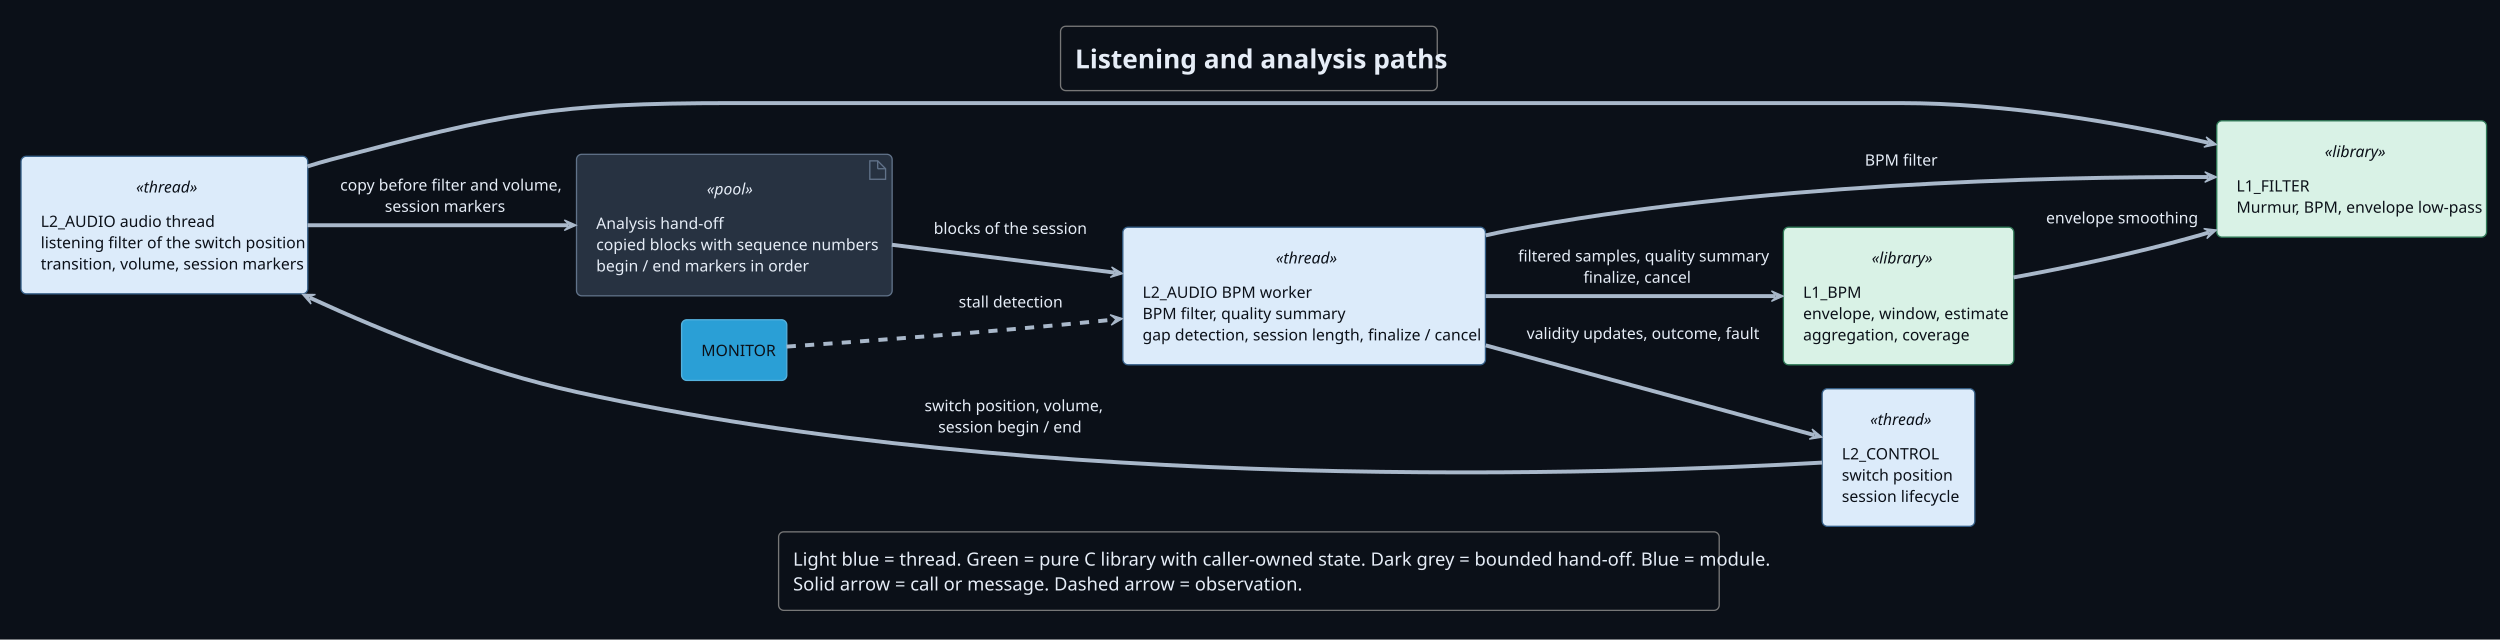
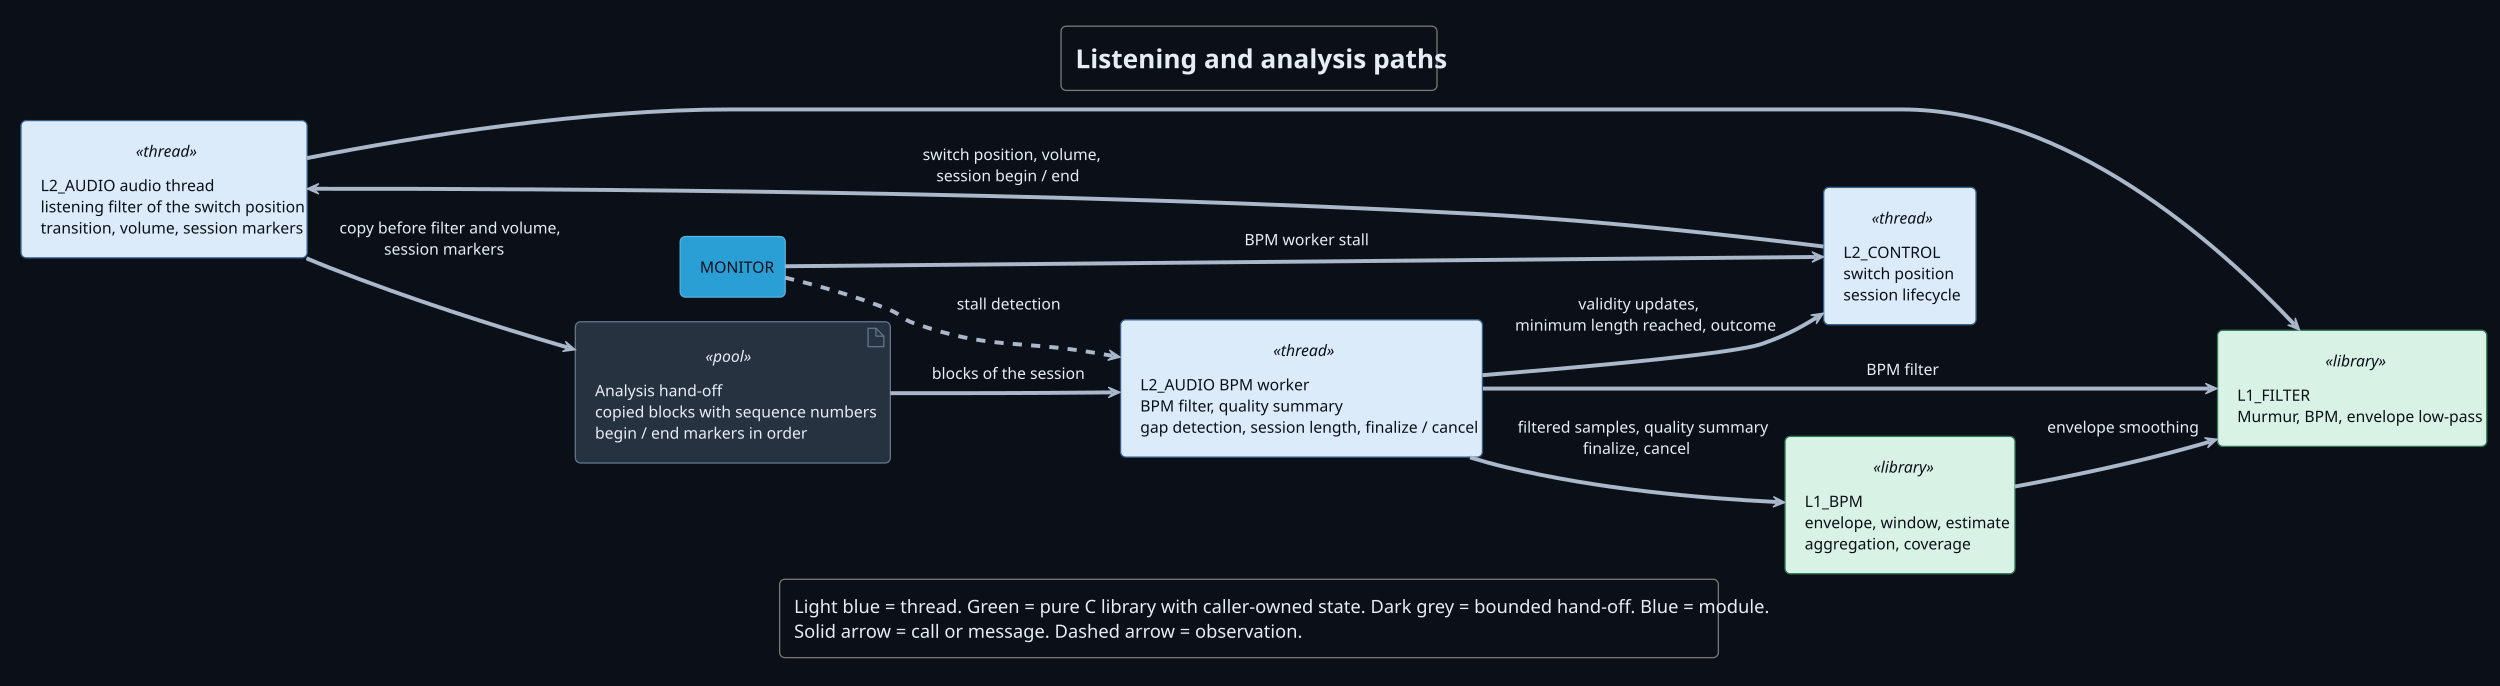
- <svg xmlns="http://www.w3.org/2000/svg" contentStyleType="text/css" data-diagram-type="DESCRIPTION" height="507.292px" preserveAspectRatio="none" style="width:1983px;height:507px;background:#0B1018;" version="1.1" viewBox="0 0 1983 507" width="1983.333px" zoomAndPan="magnify">
+ <svg xmlns="http://www.w3.org/2000/svg" contentStyleType="text/css" data-diagram-type="DESCRIPTION" height="545.833px" preserveAspectRatio="none" style="width:1987px;height:545px;background:#0B1018;" version="1.1" viewBox="0 0 1987 545" width="1987.5px" zoomAndPan="magnify">
  <defs />
  <g>
-     <rect fill="#0B1018" height="507.292" style="stroke:none;stroke-width:1.042;" width="1983.333" x="0" y="0" />
+     <rect fill="#0B1018" height="545.833" style="stroke:none;stroke-width:1.042;" width="1987.5" x="0" y="0" />
    <g class="title" data-source-line="23">
-       <rect fill="none" height="51.033" rx="4.167" ry="4.167" style="stroke:#777777;stroke-width:1.042;" width="298.816" x="841.217" y="20.833" />
-       <text fill="#E6EDF7" font-family="sans-serif" font-size="20.833" font-weight="bold" lengthAdjust="spacing" textLength="275.899" x="852.675" y="54.224">Listening and analysis paths</text>
+       <rect fill="none" height="51.033" rx="4.167" ry="4.167" style="stroke:#777777;stroke-width:1.042;" width="298.816" x="843.3" y="20.833" />
+       <text fill="#E6EDF7" font-family="sans-serif" font-size="20.833" font-weight="bold" lengthAdjust="spacing" textLength="275.899" x="854.759" y="54.224">Listening and analysis paths</text>
    </g>
    <g class="entity" data-qualified-name="audio" data-source-line="25" id="ent0002">
-       <rect fill="#DCEBFA" height="109.147" rx="4.167" ry="4.167" style="stroke:#345E87;stroke-width:1.042;" width="227.466" x="16.667" y="123.95" />
-       <text fill="#0B1018" font-family="sans-serif" font-size="12.5" font-style="italic" lengthAdjust="spacing" textLength="44.922" x="107.939" y="152.734">«thread»</text>
-       <text fill="#0B1018" font-family="sans-serif" font-size="12.5" lengthAdjust="spacing" textLength="127.087" x="32.292" y="180.021">L2_AUDIO audio thread</text>
-       <text fill="#0B1018" font-family="sans-serif" font-size="12.5" lengthAdjust="spacing" textLength="194.934" x="32.292" y="196.891">listening filter of the switch position</text>
-       <text fill="#0B1018" font-family="sans-serif" font-size="12.5" lengthAdjust="spacing" textLength="196.216" x="32.292" y="213.761">transition, volume, session markers</text>
+       <rect fill="#DCEBFA" height="109.147" rx="4.167" ry="4.167" style="stroke:#345E87;stroke-width:1.042;" width="227.466" x="16.667" y="95.825" />
+       <text fill="#0B1018" font-family="sans-serif" font-size="12.5" font-style="italic" lengthAdjust="spacing" textLength="44.922" x="107.939" y="124.609">«thread»</text>
+       <text fill="#0B1018" font-family="sans-serif" font-size="12.5" lengthAdjust="spacing" textLength="127.087" x="32.292" y="151.896">L2_AUDIO audio thread</text>
+       <text fill="#0B1018" font-family="sans-serif" font-size="12.5" lengthAdjust="spacing" textLength="194.934" x="32.292" y="168.766">listening filter of the switch position</text>
+       <text fill="#0B1018" font-family="sans-serif" font-size="12.5" lengthAdjust="spacing" textLength="196.216" x="32.292" y="185.636">transition, volume, session markers</text>
    </g>
    <g class="entity" data-qualified-name="handoff" data-source-line="26" id="ent0003">
-       <rect fill="#273241" height="112.272" rx="4.167" ry="4.167" style="stroke:#61738A;stroke-width:1.042;" width="250.358" x="457.292" y="122.388" />
-       <polygon fill="#273241" points="689.941,127.596,689.941,142.179,702.441,142.179,702.441,133.846,696.191,127.596,689.941,127.596" style="stroke:#61738A;stroke-width:1.042;" />
-       <line style="stroke:#61738A;stroke-width:1.042;" x1="696.191" x2="696.191" y1="127.596" y2="133.846" />
-       <line style="stroke:#61738A;stroke-width:1.042;" x1="702.441" x2="696.191" y1="133.846" y2="133.846" />
-       <text fill="#E6EDF7" font-family="sans-serif" font-size="12.5" font-style="italic" lengthAdjust="spacing" textLength="33.191" x="560.667" y="154.297">«pool»</text>
-       <text fill="#E6EDF7" font-family="sans-serif" font-size="12.5" lengthAdjust="spacing" textLength="93.372" x="472.917" y="181.584">Analysis hand-off</text>
-       <text fill="#E6EDF7" font-family="sans-serif" font-size="12.5" lengthAdjust="spacing" textLength="208.691" x="472.917" y="198.454">copied blocks with sequence numbers</text>
-       <text fill="#E6EDF7" font-family="sans-serif" font-size="12.5" lengthAdjust="spacing" textLength="157.275" x="472.917" y="215.324">begin / end markers in order</text>
+       <rect fill="#273241" height="112.272" rx="4.167" ry="4.167" style="stroke:#61738A;stroke-width:1.042;" width="250.358" x="457.292" y="255.721" />
+       <polygon fill="#273241" points="689.941,260.929,689.941,275.513,702.441,275.513,702.441,267.179,696.191,260.929,689.941,260.929" style="stroke:#61738A;stroke-width:1.042;" />
+       <line style="stroke:#61738A;stroke-width:1.042;" x1="696.191" x2="696.191" y1="260.929" y2="267.179" />
+       <line style="stroke:#61738A;stroke-width:1.042;" x1="702.441" x2="696.191" y1="267.179" y2="267.179" />
+       <text fill="#E6EDF7" font-family="sans-serif" font-size="12.5" font-style="italic" lengthAdjust="spacing" textLength="33.191" x="560.667" y="287.63">«pool»</text>
+       <text fill="#E6EDF7" font-family="sans-serif" font-size="12.5" lengthAdjust="spacing" textLength="93.372" x="472.917" y="314.917">Analysis hand-off</text>
+       <text fill="#E6EDF7" font-family="sans-serif" font-size="12.5" lengthAdjust="spacing" textLength="208.691" x="472.917" y="331.787">copied blocks with sequence numbers</text>
+       <text fill="#E6EDF7" font-family="sans-serif" font-size="12.5" lengthAdjust="spacing" textLength="157.275" x="472.917" y="348.657">begin / end markers in order</text>
    </g>
    <g class="entity" data-qualified-name="worker" data-source-line="27" id="ent0004">
-       <rect fill="#DCEBFA" height="109.147" rx="4.167" ry="4.167" style="stroke:#345E87;stroke-width:1.042;" width="287.622" x="890.625" y="180.2" />
-       <text fill="#0B1018" font-family="sans-serif" font-size="12.5" font-style="italic" lengthAdjust="spacing" textLength="44.922" x="1011.975" y="208.984">«thread»</text>
-       <text fill="#0B1018" font-family="sans-serif" font-size="12.5" lengthAdjust="spacing" textLength="123.132" x="906.25" y="236.271">L2_AUDIO BPM worker</text>
-       <text fill="#0B1018" font-family="sans-serif" font-size="12.5" lengthAdjust="spacing" textLength="149.548" x="906.25" y="253.141">BPM filter, quality summary</text>
-       <text fill="#0B1018" font-family="sans-serif" font-size="12.5" lengthAdjust="spacing" textLength="256.372" x="906.25" y="270.011">gap detection, session length, finalize / cancel</text>
+       <rect fill="#DCEBFA" height="109.147" rx="4.167" ry="4.167" style="stroke:#345E87;stroke-width:1.042;" width="287.622" x="890.625" y="254.159" />
+       <text fill="#0B1018" font-family="sans-serif" font-size="12.5" font-style="italic" lengthAdjust="spacing" textLength="44.922" x="1011.975" y="282.943">«thread»</text>
+       <text fill="#0B1018" font-family="sans-serif" font-size="12.5" lengthAdjust="spacing" textLength="123.132" x="906.25" y="310.229">L2_AUDIO BPM worker</text>
+       <text fill="#0B1018" font-family="sans-serif" font-size="12.5" lengthAdjust="spacing" textLength="149.548" x="906.25" y="327.1">BPM filter, quality summary</text>
+       <text fill="#0B1018" font-family="sans-serif" font-size="12.5" lengthAdjust="spacing" textLength="256.372" x="906.25" y="343.97">gap detection, session length, finalize / cancel</text>
    </g>
    <g class="entity" data-qualified-name="filter" data-source-line="28" id="ent0005">
-       <rect fill="#D9F2E6" height="92.277" rx="4.167" ry="4.167" style="stroke:#2F7A57;stroke-width:1.042;" width="214.001" x="1758.333" y="95.825" />
-       <text fill="#0B1018" font-family="sans-serif" font-size="12.5" font-style="italic" lengthAdjust="spacing" textLength="42.676" x="1843.996" y="124.609">«library»</text>
-       <text fill="#0B1018" font-family="sans-serif" font-size="12.5" lengthAdjust="spacing" textLength="56.47" x="1773.958" y="151.896">L1_FILTER</text>
-       <text fill="#0B1018" font-family="sans-serif" font-size="12.5" lengthAdjust="spacing" textLength="182.751" x="1773.958" y="168.766">Murmur, BPM, envelope low-pass</text>
+       <rect fill="#D9F2E6" height="92.277" rx="4.167" ry="4.167" style="stroke:#2F7A57;stroke-width:1.042;" width="214.001" x="1762.5" y="262.492" />
+       <text fill="#0B1018" font-family="sans-serif" font-size="12.5" font-style="italic" lengthAdjust="spacing" textLength="42.676" x="1848.163" y="291.276">«library»</text>
+       <text fill="#0B1018" font-family="sans-serif" font-size="12.5" lengthAdjust="spacing" textLength="56.47" x="1778.125" y="318.563">L1_FILTER</text>
+       <text fill="#0B1018" font-family="sans-serif" font-size="12.5" lengthAdjust="spacing" textLength="182.751" x="1778.125" y="335.433">Murmur, BPM, envelope low-pass</text>
    </g>
    <g class="entity" data-qualified-name="bpm" data-source-line="29" id="ent0006">
-       <rect fill="#D9F2E6" height="109.147" rx="4.167" ry="4.167" style="stroke:#2F7A57;stroke-width:1.042;" width="182.764" x="1414.583" y="180.2" />
-       <text fill="#0B1018" font-family="sans-serif" font-size="12.5" font-style="italic" lengthAdjust="spacing" textLength="42.676" x="1484.627" y="208.984">«library»</text>
-       <text fill="#0B1018" font-family="sans-serif" font-size="12.5" lengthAdjust="spacing" textLength="44.971" x="1430.208" y="236.271">L1_BPM</text>
-       <text fill="#0B1018" font-family="sans-serif" font-size="12.5" lengthAdjust="spacing" textLength="151.514" x="1430.208" y="253.141">envelope, window, estimate</text>
-       <text fill="#0B1018" font-family="sans-serif" font-size="12.5" lengthAdjust="spacing" textLength="119.592" x="1430.208" y="270.011">aggregation, coverage</text>
+       <rect fill="#D9F2E6" height="109.147" rx="4.167" ry="4.167" style="stroke:#2F7A57;stroke-width:1.042;" width="182.764" x="1418.75" y="346.867" />
+       <text fill="#0B1018" font-family="sans-serif" font-size="12.5" font-style="italic" lengthAdjust="spacing" textLength="42.676" x="1488.794" y="375.651">«library»</text>
+       <text fill="#0B1018" font-family="sans-serif" font-size="12.5" lengthAdjust="spacing" textLength="44.971" x="1434.375" y="402.938">L1_BPM</text>
+       <text fill="#0B1018" font-family="sans-serif" font-size="12.5" lengthAdjust="spacing" textLength="151.514" x="1434.375" y="419.808">envelope, window, estimate</text>
+       <text fill="#0B1018" font-family="sans-serif" font-size="12.5" lengthAdjust="spacing" textLength="119.592" x="1434.375" y="436.678">aggregation, coverage</text>
    </g>
    <g class="entity" data-qualified-name="control" data-source-line="30" id="ent0007">
-       <rect fill="#DCEBFA" height="109.147" rx="4.167" ry="4.167" style="stroke:#345E87;stroke-width:1.042;" width="121.118" x="1445.312" y="308.325" />
-       <text fill="#0B1018" font-family="sans-serif" font-size="12.5" font-style="italic" lengthAdjust="spacing" textLength="44.922" x="1483.411" y="337.109">«thread»</text>
-       <text fill="#0B1018" font-family="sans-serif" font-size="12.5" lengthAdjust="spacing" textLength="72.693" x="1460.938" y="364.396">L2_CONTROL</text>
-       <text fill="#0B1018" font-family="sans-serif" font-size="12.5" lengthAdjust="spacing" textLength="81.616" x="1460.938" y="381.266">switch position</text>
-       <text fill="#0B1018" font-family="sans-serif" font-size="12.5" lengthAdjust="spacing" textLength="89.868" x="1460.938" y="398.136">session lifecycle</text>
+       <rect fill="#DCEBFA" height="109.147" rx="4.167" ry="4.167" style="stroke:#345E87;stroke-width:1.042;" width="121.118" x="1449.479" y="148.95" />
+       <text fill="#0B1018" font-family="sans-serif" font-size="12.5" font-style="italic" lengthAdjust="spacing" textLength="44.922" x="1487.577" y="177.734">«thread»</text>
+       <text fill="#0B1018" font-family="sans-serif" font-size="12.5" lengthAdjust="spacing" textLength="72.693" x="1465.104" y="205.021">L2_CONTROL</text>
+       <text fill="#0B1018" font-family="sans-serif" font-size="12.5" lengthAdjust="spacing" textLength="81.616" x="1465.104" y="221.891">switch position</text>
+       <text fill="#0B1018" font-family="sans-serif" font-size="12.5" lengthAdjust="spacing" textLength="89.868" x="1465.104" y="238.761">session lifecycle</text>
    </g>
    <g class="entity" data-qualified-name="monitor" data-source-line="31" id="ent0008">
-       <rect fill="#2A9FD6" height="48.12" rx="4.167" ry="4.167" style="stroke:#55B2DE;stroke-width:1.042;" width="83.447" x="540.625" y="253.638" />
-       <text fill="#0B1018" font-family="sans-serif" font-size="12.5" lengthAdjust="spacing" textLength="52.197" x="556.25" y="282.422">MONITOR</text>
+       <rect fill="#2A9FD6" height="48.12" rx="4.167" ry="4.167" style="stroke:#55B2DE;stroke-width:1.042;" width="83.447" x="540.625" y="188.013" />
+       <text fill="#0B1018" font-family="sans-serif" font-size="12.5" lengthAdjust="spacing" textLength="52.197" x="556.25" y="216.797">MONITOR</text>
    </g>
    <g class="link" data-entity-1="ent0002" data-entity-2="ent0003" data-link-type="dependency" id="lnk9">
-       <polygon fill="#A9B8CA" points="456.989,178.638,447.614,174.471,451.781,178.638,447.614,182.804,456.989,178.638" style="stroke:#A9B8CA;stroke-width:1.042;" />
-       <path d="M243.933,178.638 C308.757,178.638 384.06,178.638 450.739,178.638" fill="none" style="stroke:#A9B8CA;stroke-width:3.125;" />
-       <text fill="#E6EDF7" font-family="sans-serif" font-size="12.5" lengthAdjust="spacing" textLength="161.755" x="269.792" y="151.172">copy before filter and volume,</text>
-       <text fill="#E6EDF7" font-family="sans-serif" font-size="12.5" lengthAdjust="spacing" textLength="90.881" x="305.229" y="168.042">session markers</text>
+       <polygon fill="#A9B8CA" points="457.225,277.964,449.401,271.328,452.227,276.498,447.056,279.324,457.225,277.964" style="stroke:#A9B8CA;stroke-width:1.042;" />
+       <path d="M243.554,205.27 C249.925,207.976 256.271,210.577 262.5,213.013 C325.64,237.7 391.648,258.733 451.227,276.205" fill="none" style="stroke:#A9B8CA;stroke-width:3.125;" />
+       <text fill="#E6EDF7" font-family="sans-serif" font-size="12.5" lengthAdjust="spacing" textLength="161.755" x="269.792" y="185.547">copy before filter and volume,</text>
+       <text fill="#E6EDF7" font-family="sans-serif" font-size="12.5" lengthAdjust="spacing" textLength="90.881" x="305.229" y="202.417">session markers</text>
    </g>
    <g class="link" data-entity-1="ent0003" data-entity-2="ent0004" data-link-type="dependency" id="lnk10">
-       <polygon fill="#A9B8CA" points="890.501,217.034,881.716,211.736,885.333,216.388,880.682,220.005,890.501,217.034" style="stroke:#A9B8CA;stroke-width:1.042;" />
-       <path d="M707.489,194.157 C764.202,201.246 825.491,208.907 884.3,216.258" fill="none" style="stroke:#A9B8CA;stroke-width:3.125;" />
-       <text fill="#E6EDF7" font-family="sans-serif" font-size="12.5" lengthAdjust="spacing" textLength="117.09" x="740.625" y="185.547">blocks of the session</text>
+       <polygon fill="#A9B8CA" points="890.273,311.762,880.845,307.717,885.065,311.829,880.953,316.049,890.273,311.762" style="stroke:#A9B8CA;stroke-width:1.042;" />
+       <path d="M707.608,312.497 C758.522,312.575 818.026,312.492 871.875,311.971 C877.903,311.913 877.807,311.923 884.024,311.843" fill="none" style="stroke:#A9B8CA;stroke-width:3.125;" />
+       <text fill="#E6EDF7" font-family="sans-serif" font-size="12.5" lengthAdjust="spacing" textLength="117.09" x="740.625" y="301.172">blocks of the session</text>
    </g>
    <g class="link" data-entity-1="ent0002" data-entity-2="ent0005" data-link-type="dependency" id="lnk11">
-       <polygon fill="#A9B8CA" points="1758.151,114.711,1749.924,108.582,1753.07,113.564,1748.088,116.711,1758.151,114.711" style="stroke:#A9B8CA;stroke-width:1.042;" />
-       <path d="M243.792,132.005 C250.074,130.021 256.338,128.185 262.5,126.554 C400.798,89.958 438.191,81.763 581.25,81.763 C581.25,81.763 581.25,81.763 1506.771,81.763 C1592.172,81.763 1681.371,97.375 1752.054,113.335" fill="none" style="stroke:#A9B8CA;stroke-width:3.125;" />
+       <polygon fill="#A9B8CA" points="1827.719,262.334,1824.314,252.656,1824.144,258.546,1818.254,258.377,1827.719,262.334" style="stroke:#A9B8CA;stroke-width:1.042;" />
+       <path d="M243.904,125.673 C334.552,107.851 465.464,86.971 581.25,86.971 C581.25,86.971 581.25,86.971 1510.938,86.971 C1642.733,86.971 1762.008,192.728 1823.429,257.789" fill="none" style="stroke:#A9B8CA;stroke-width:3.125;" />
    </g>
    <g class="link" data-entity-1="ent0004" data-entity-2="ent0005" data-link-type="dependency" id="lnk12">
-       <polygon fill="#A9B8CA" points="1758.181,140.438,1748.816,136.25,1752.973,140.426,1748.797,144.583,1758.181,140.438" style="stroke:#A9B8CA;stroke-width:1.042;" />
-       <path d="M1178.43,186.706 C1184.631,185.267 1190.798,183.955 1196.875,182.804 C1392.563,145.763 1619.486,140.114 1751.931,140.423" fill="none" style="stroke:#A9B8CA;stroke-width:3.125;" />
-       <text fill="#E6EDF7" font-family="sans-serif" font-size="12.5" lengthAdjust="spacing" textLength="53.174" x="1479.167" y="131.38">BPM filter</text>
+       <polygon fill="#A9B8CA" points="1762.22,308.846,1752.845,304.679,1757.012,308.846,1752.845,313.013,1762.22,308.846" style="stroke:#A9B8CA;stroke-width:1.042;" />
+       <path d="M1178.582,308.846 C1344.494,308.846 1607.772,308.846 1755.97,308.846" fill="none" style="stroke:#A9B8CA;stroke-width:3.125;" />
+       <text fill="#E6EDF7" font-family="sans-serif" font-size="12.5" lengthAdjust="spacing" textLength="53.174" x="1483.333" y="298.047">BPM filter</text>
    </g>
    <g class="link" data-entity-1="ent0004" data-entity-2="ent0006" data-link-type="dependency" id="lnk13">
-       <polygon fill="#A9B8CA" points="1414.475,234.888,1405.1,230.721,1409.266,234.888,1405.1,239.054,1414.475,234.888" style="stroke:#A9B8CA;stroke-width:1.042;" />
-       <path d="M1178.444,234.888 C1255.279,234.888 1341.411,234.888 1408.225,234.888" fill="none" style="stroke:#A9B8CA;stroke-width:3.125;" />
-       <text fill="#E6EDF7" font-family="sans-serif" font-size="12.5" lengthAdjust="spacing" textLength="184.485" x="1204.167" y="207.422">filtered samples, quality summary</text>
-       <text fill="#E6EDF7" font-family="sans-serif" font-size="12.5" lengthAdjust="spacing" textLength="80.872" x="1255.973" y="224.292">finalize, cancel</text>
+       <polygon fill="#A9B8CA" points="1418.701,399.316,1409.545,394.688,1413.499,399.057,1409.13,403.012,1418.701,399.316" style="stroke:#A9B8CA;stroke-width:1.042;" />
+       <path d="M1168.441,363.561 C1177.974,366.484 1187.516,369.126 1196.875,371.346 C1270.339,388.774 1349.572,395.874 1412.459,399.005" fill="none" style="stroke:#A9B8CA;stroke-width:3.125;" />
+       <text fill="#E6EDF7" font-family="sans-serif" font-size="12.5" lengthAdjust="spacing" textLength="184.485" x="1206.25" y="343.88">filtered samples, quality summary</text>
+       <text fill="#E6EDF7" font-family="sans-serif" font-size="12.5" lengthAdjust="spacing" textLength="80.872" x="1258.057" y="360.75">finalize, cancel</text>
    </g>
    <g class="link" data-entity-1="ent0006" data-entity-2="ent0005" data-link-type="dependency" id="lnk14">
-       <polygon fill="#A9B8CA" points="1758.149,182.419,1747.952,181.288,1753.185,183.997,1750.477,189.23,1758.149,182.419" style="stroke:#A9B8CA;stroke-width:1.042;" />
-       <path d="M1597.093,220.052 C1640.548,212.066 1693.167,201.146 1739.583,188.013 C1745.677,186.288 1745.942,186.299 1752.193,184.312" fill="none" style="stroke:#A9B8CA;stroke-width:3.125;" />
-       <text fill="#E6EDF7" font-family="sans-serif" font-size="12.5" lengthAdjust="spacing" textLength="109.582" x="1622.917" y="177.214">envelope smoothing</text>
+       <polygon fill="#A9B8CA" points="1762.315,349.085,1752.119,347.955,1757.352,350.663,1754.643,355.897,1762.315,349.085" style="stroke:#A9B8CA;stroke-width:1.042;" />
+       <path d="M1601.259,386.719 C1644.715,378.733 1697.333,367.813 1743.75,354.679 C1749.844,352.955 1750.109,352.966 1756.359,350.979" fill="none" style="stroke:#A9B8CA;stroke-width:3.125;" />
+       <text fill="#E6EDF7" font-family="sans-serif" font-size="12.5" lengthAdjust="spacing" textLength="109.582" x="1627.083" y="343.88">envelope smoothing</text>
    </g>
    <g class="link" data-entity-1="ent0007" data-entity-2="ent0002" data-link-type="dependency" id="lnk15">
-       <polygon fill="#A9B8CA" points="239.95,233.481,246.727,241.183,244.682,235.657,250.209,233.612,239.95,233.481" style="stroke:#A9B8CA;stroke-width:1.042;" />
-       <path d="M1445.289,366.927 C1284.08,376.086 825.724,392.378 457.292,310.929 C382.137,294.315 307.658,264.619 245.629,236.092" fill="none" style="stroke:#A9B8CA;stroke-width:3.125;" />
-       <text fill="#E6EDF7" font-family="sans-serif" font-size="12.5" lengthAdjust="spacing" textLength="131.799" x="733.333" y="326.172">switch position, volume,</text>
-       <text fill="#E6EDF7" font-family="sans-serif" font-size="12.5" lengthAdjust="spacing" textLength="110.095" x="744.185" y="343.042">session begin / end</text>
+       <polygon fill="#A9B8CA" points="244.048,150.058,253.427,154.215,249.256,150.052,253.419,145.881,244.048,150.058" style="stroke:#A9B8CA;stroke-width:1.042;" />
+       <path d="M1449.237,195.942 C1383.114,187.801 1273.207,175.438 1178.125,170.304 C838.461,151.967 442.263,149.856 250.298,150.051" fill="none" style="stroke:#A9B8CA;stroke-width:3.125;" />
+       <text fill="#E6EDF7" font-family="sans-serif" font-size="12.5" lengthAdjust="spacing" textLength="131.799" x="733.333" y="127.213">switch position, volume,</text>
+       <text fill="#E6EDF7" font-family="sans-serif" font-size="12.5" lengthAdjust="spacing" textLength="110.095" x="744.185" y="144.084">session begin / end</text>
    </g>
    <g class="link" data-entity-1="ent0004" data-entity-2="ent0007" data-link-type="dependency" id="lnk16">
-       <polygon fill="#A9B8CA" points="1445.26,346.787,1437.313,340.298,1440.235,345.415,1435.118,348.337,1445.26,346.787" style="stroke:#A9B8CA;stroke-width:1.042;" />
-       <path d="M1178.444,273.938 C1267.95,298.376 1372.524,326.928 1439.23,345.141" fill="none" style="stroke:#A9B8CA;stroke-width:3.125;" />
-       <text fill="#E6EDF7" font-family="sans-serif" font-size="12.5" lengthAdjust="spacing" textLength="171.484" x="1210.938" y="268.88">validity updates, outcome, fault</text>
+       <polygon fill="#A9B8CA" points="1449.31,248.906,1439.153,250.358,1444.897,251.674,1443.581,257.417,1449.31,248.906" style="stroke:#A9B8CA;stroke-width:1.042;" />
+       <path d="M1178.201,298.188 C1271.138,290.695 1378.893,280.741 1400,273.429 C1416.97,267.551 1428.669,261.851 1444.015,252.227" fill="none" style="stroke:#A9B8CA;stroke-width:3.125;" />
+       <text fill="#E6EDF7" font-family="sans-serif" font-size="12.5" lengthAdjust="spacing" textLength="88.855" x="1254.478" y="245.964">validity updates,</text>
+       <text fill="#E6EDF7" font-family="sans-serif" font-size="12.5" lengthAdjust="spacing" textLength="189.477" x="1204.167" y="262.834">minimum length reached, outcome</text>
    </g>
-     <g class="link" data-entity-1="ent0008" data-entity-2="ent0004" data-link-type="dependency" id="lnk17">
-       <polygon fill="#A9B8CA" points="890.307,252.749,880.538,249.615,885.129,253.309,881.435,257.9,890.307,252.749" style="stroke:#A9B8CA;stroke-width:1.042;" />
-       <path d="M624,274.916 C679.909,271.106 783.629,263.588 871.875,254.679 C877.916,254.07 877.867,254.095 884.093,253.421" fill="none" style="stroke:#A9B8CA;stroke-width:3.125;stroke-dasharray:7.292,7.292;" />
-       <text fill="#E6EDF7" font-family="sans-serif" font-size="12.5" lengthAdjust="spacing" textLength="77.612" x="760.417" y="243.88">stall detection</text>
+     <g class="link" data-entity-1="ent0008" data-entity-2="ent0007" data-link-type="dependency" id="lnk17">
+       <polygon fill="#A9B8CA" points="1449.473,204.172,1440.061,200.09,1444.265,204.219,1440.136,208.423,1449.473,204.172" style="stroke:#A9B8CA;stroke-width:1.042;" />
+       <path d="M623.996,211.605 C771.049,210.281 1269.425,205.793 1443.223,204.229" fill="none" style="stroke:#A9B8CA;stroke-width:3.125;" />
+       <text fill="#E6EDF7" font-family="sans-serif" font-size="12.5" lengthAdjust="spacing" textLength="91.626" x="989.062" y="194.922">BPM worker stall</text>
    </g>
-     <g class="legend" data-source-line="41">
-       <rect fill="none" height="62.28" rx="4.167" ry="4.167" style="stroke:#777777;stroke-width:1.042;" width="746.088" x="617.581" y="421.867" />
-       <text fill="#E6EDF7" font-family="sans-serif" font-size="14.583" lengthAdjust="spacing" textLength="723.171" x="629.039" y="448.678">Light blue = thread. Green = pure C library with caller-owned state. Dark grey = bounded hand-off. Blue = module.</text>
-       <text fill="#E6EDF7" font-family="sans-serif" font-size="14.583" lengthAdjust="spacing" textLength="381.531" x="629.039" y="468.359">Solid arrow = call or message. Dashed arrow = observation.</text>
+     <g class="link" data-entity-1="ent0008" data-entity-2="ent0004" data-link-type="dependency" id="lnk18">
+       <polygon fill="#A9B8CA" points="890.283,283.852,881.744,278.166,885.149,282.975,880.34,286.38,890.283,283.852" style="stroke:#A9B8CA;stroke-width:1.042;" />
+       <path d="M624.053,220.69 C648.638,226.581 680.323,235.298 707.292,246.346 C716.113,249.96 717.038,253.629 726.042,256.763 C788.075,278.355 807.112,269.761 871.875,280.721 C877.907,281.742 877.903,281.737 884.123,282.8" fill="none" style="stroke:#A9B8CA;stroke-width:3.125;stroke-dasharray:7.292,7.292;" />
+       <text fill="#E6EDF7" font-family="sans-serif" font-size="12.5" lengthAdjust="spacing" textLength="77.612" x="760.417" y="245.964">stall detection</text>
+     </g>
+     <g class="legend" data-source-line="42">
+       <rect fill="none" height="62.28" rx="4.167" ry="4.167" style="stroke:#777777;stroke-width:1.042;" width="746.088" x="619.664" y="460.409" />
+       <text fill="#E6EDF7" font-family="sans-serif" font-size="14.583" lengthAdjust="spacing" textLength="723.171" x="631.123" y="487.219">Light blue = thread. Green = pure C library with caller-owned state. Dark grey = bounded hand-off. Blue = module.</text>
+       <text fill="#E6EDF7" font-family="sans-serif" font-size="14.583" lengthAdjust="spacing" textLength="381.531" x="631.123" y="506.901">Solid arrow = call or message. Dashed arrow = observation.</text>
    </g>
  </g>
</svg>
